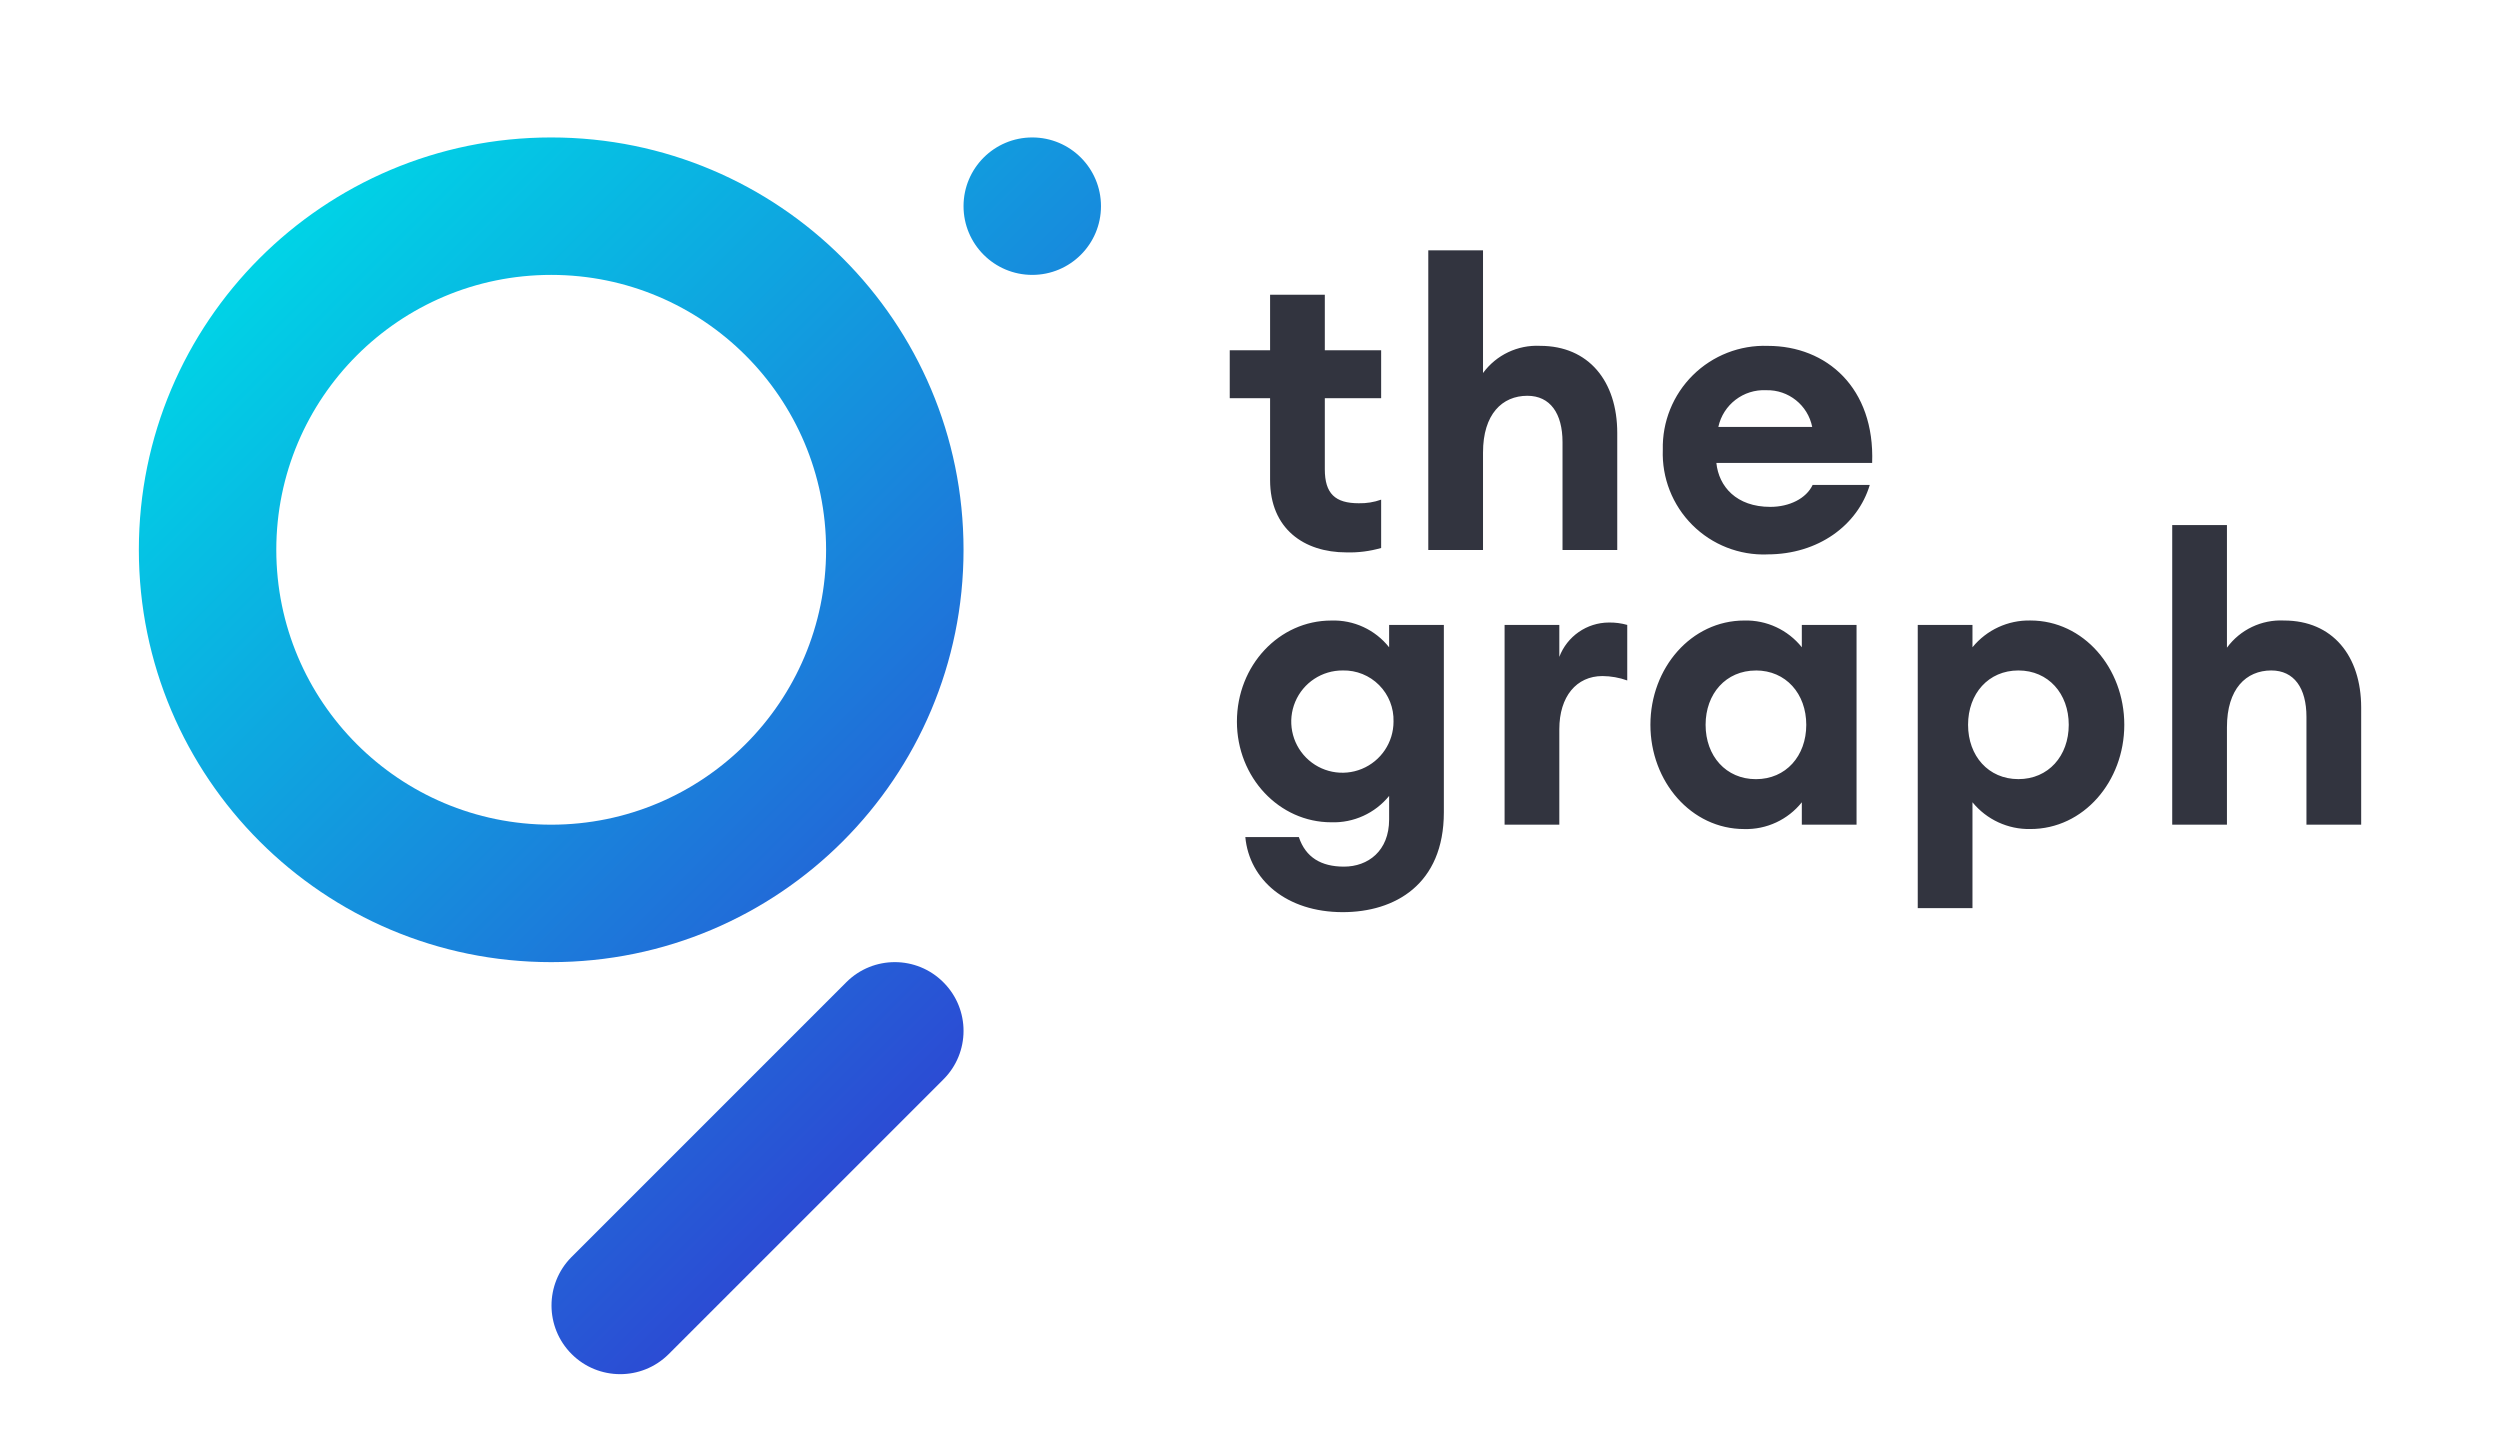
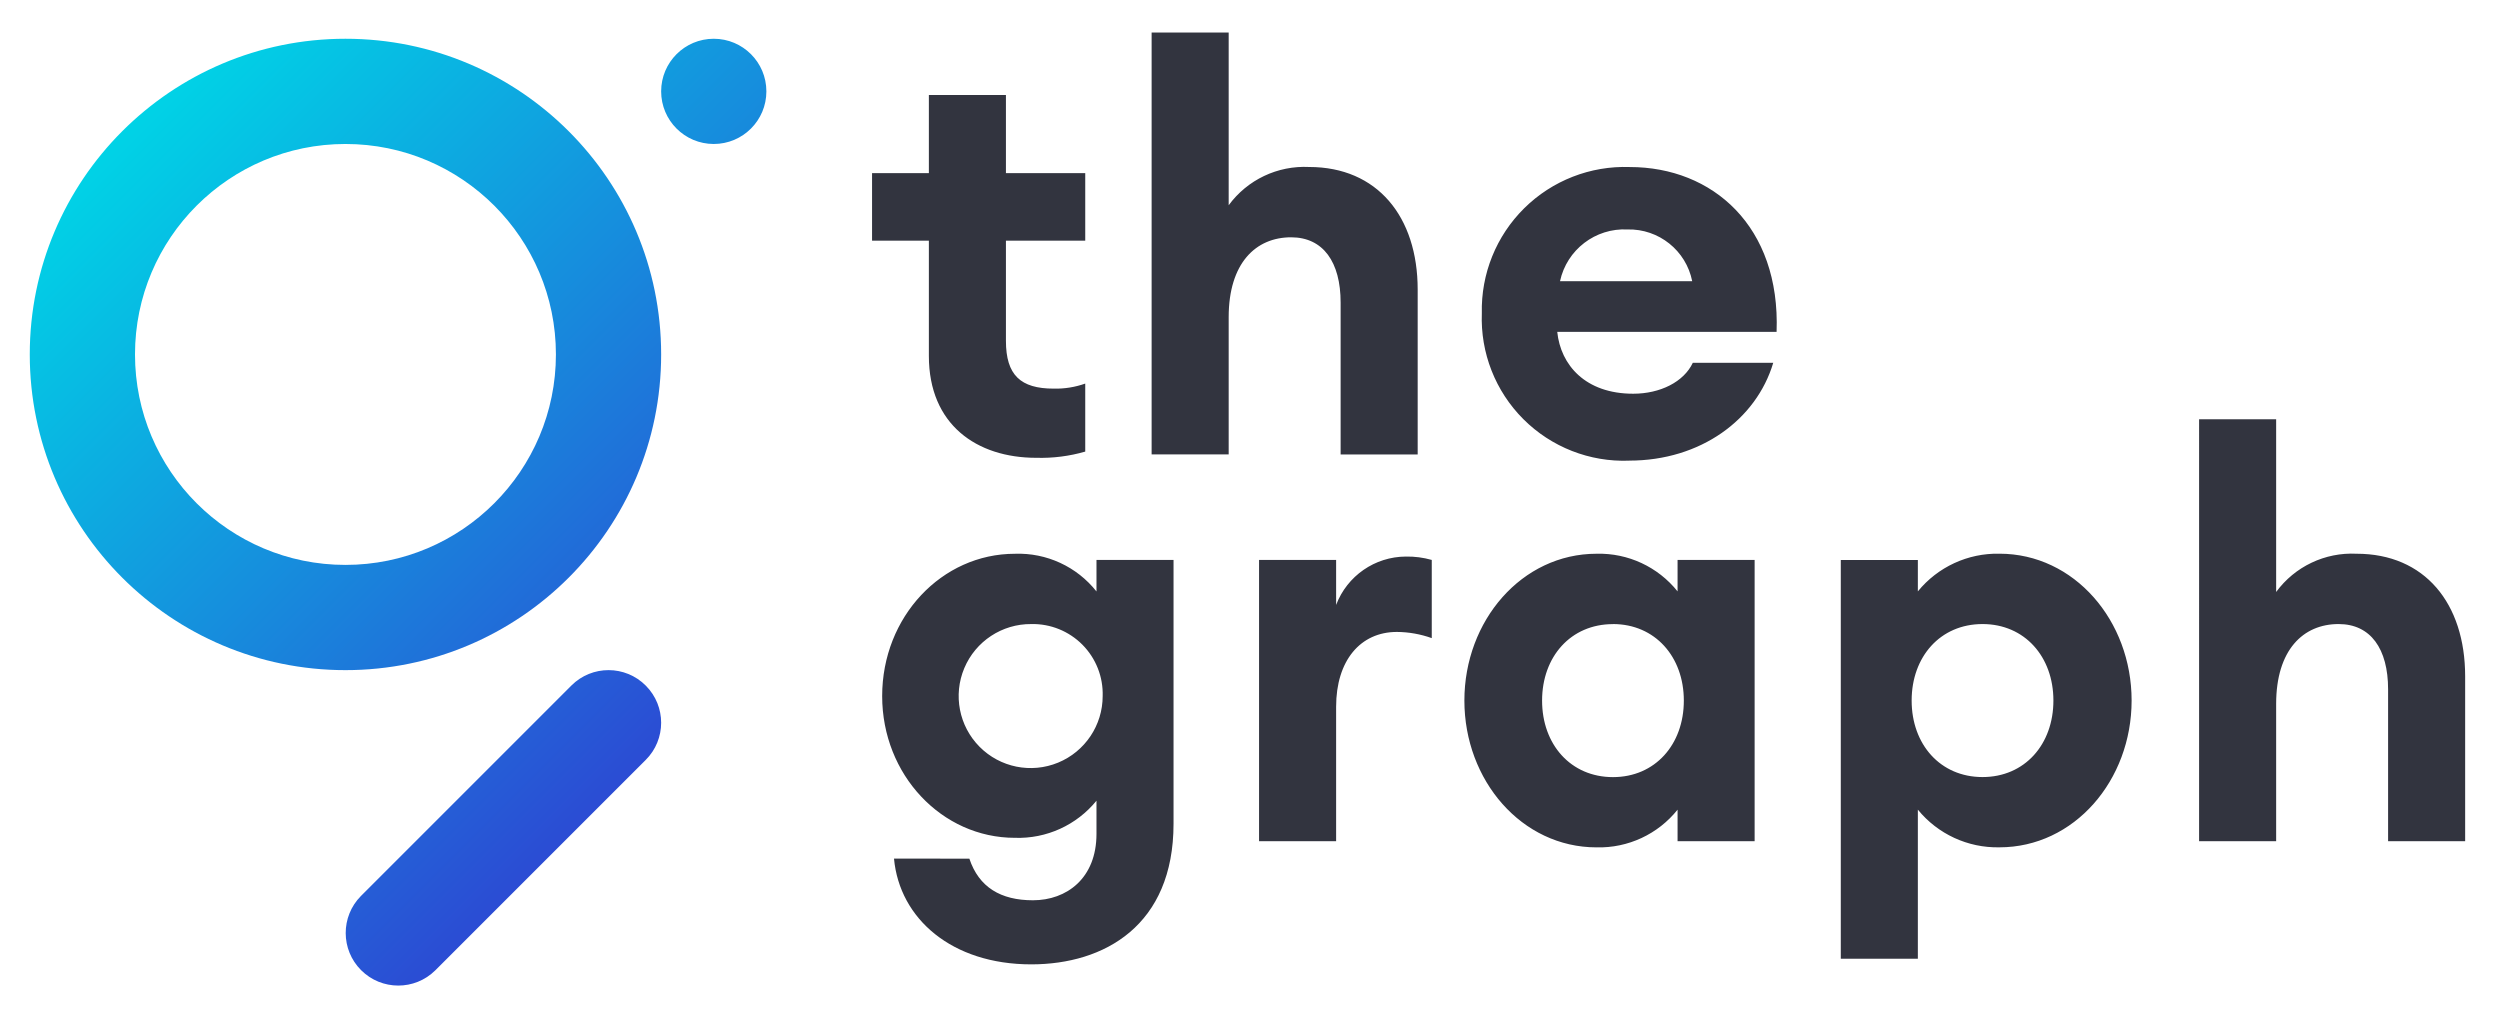
- <svg xmlns="http://www.w3.org/2000/svg" viewBox="0 0 300.113 172.423">
+ <svg xmlns="http://www.w3.org/2000/svg" viewBox="0 0 392 160">
  <defs>
-     <linearGradient id="a" x1="35.293" x2="125.625" y1="-3154.505" y2="-3244.837" gradientTransform="matrix(1 0 0 -1 0 -3127.634)" gradientUnits="userSpaceOnUse">
+     <linearGradient id="a" x1="35.293" x2="125.625" y1="-3154.505" y2="-3244.837" gradientTransform="matrix(1 0 0 -1 -12 -3138.057)" gradientUnits="userSpaceOnUse">
      <stop offset="0" stop-color="#00d3e6" />
      <stop offset="1" stop-color="#2b4cd4" />
    </linearGradient>
  </defs>
-   <path fill="url(#a)" d="M132.168 24.75a8.25 8.25 0 11-8.25-8.25 8.25 8.25 0 018.25 8.25zM115.668 66a49.5 49.5 0 11-49.5-49.5 49.5 49.5 0 0149.5 49.5zm-16.5 0a33 33 0 10-33 33 33 33 0 0033-33zm14.08 51.92a8.23 8.23 0 00-11.639-.021l-.021.021-33 33a8.245 8.245 0 0011.66 11.66l33-33a8.231 8.231 0 00.021-11.639z" data-name="Layer 1-2" />
-   <path fill="#32343f" d="M161.628 66.312c-5.084 0-9.16-2.83-9.16-8.681V47.8h-4.844v-5.756h4.844v-6.666h6.57v6.666h6.762V47.8h-6.762v8.537c0 2.926 1.247 4.076 4.076 4.076a7.509 7.509 0 002.686-.431v5.8a13.609 13.609 0 01-4.172.53zm9.831-36.257h6.57v14.724a8.007 8.007 0 016.859-3.262c5.8 0 9.255 4.221 9.255 10.455v14.052h-6.57V53.075c0-3.453-1.486-5.563-4.221-5.563-3.021 0-5.323 2.206-5.323 6.81v11.7h-6.57zm40.718 36.5a12.115 12.115 0 01-12.565-12.564 12.186 12.186 0 0112.612-12.47c7.051 0 12.854 5.036 12.518 14.052h-18.7c.288 2.83 2.4 5.275 6.475 5.275 2.3 0 4.316-1.007 5.083-2.638h6.858c-1.443 4.84-6.191 8.341-12.281 8.341zm-5.9-15.3h11.271a5.487 5.487 0 00-5.516-4.412 5.6 5.6 0 00-5.754 4.409zm-50.357 49.231c.815 2.446 2.685 3.549 5.419 3.549 2.878 0 5.419-1.871 5.419-5.659v-2.83a8.59 8.59 0 01-6.954 3.165c-6.235 0-11.318-5.371-11.318-12.085 0-6.762 5.083-12.133 11.318-12.133a8.482 8.482 0 016.954 3.213v-2.689h6.57V97.51c0 8.68-5.9 11.989-12.133 11.989-6.763 0-11.223-3.884-11.7-9.016zm5.275-20a6.139 6.139 0 106.091 6.138 5.961 5.961 0 00-6.086-6.139zm19.424-5.468h6.57v3.837a6.387 6.387 0 015.948-4.124 7.576 7.576 0 012.206.287v6.667a9.029 9.029 0 00-2.974-.528c-3.117 0-5.18 2.446-5.18 6.379V99h-6.57zm28.781-.528a8.555 8.555 0 016.9 3.21v-2.683h6.57V99h-6.57v-2.689a8.558 8.558 0 01-6.907 3.213c-6.378 0-11.269-5.707-11.269-12.517S203.017 74.49 209.4 74.49zm1.392 6c-3.6 0-6.043 2.781-6.043 6.522s2.445 6.523 6.043 6.523 6.042-2.783 6.042-6.523-2.45-6.527-6.047-6.527zm19.424-5.468h6.57V77.7a8.739 8.739 0 016.954-3.213c6.379 0 11.271 5.707 11.271 12.517s-4.892 12.517-11.271 12.517a8.742 8.742 0 01-6.954-3.213v12.712h-6.57zm12.084 5.463c-3.6 0-6.043 2.781-6.043 6.522s2.443 6.523 6.043 6.523 6.043-2.783 6.043-6.523-2.45-6.522-6.043-6.522zm18.464-17.457h6.57v14.723a8.006 8.006 0 016.858-3.261c5.8 0 9.256 4.22 9.256 10.455V99h-6.57V86.047c0-3.452-1.487-5.562-4.221-5.562-3.021 0-5.323 2.206-5.323 6.809V99h-6.57z" />
+   <path fill="url(#a)" d="M120.168 14.327a8.25 8.25 0 11-8.25-8.25 8.25 8.25 0 018.25 8.25zm-16.5 41.25a49.5 49.5 0 11-49.5-49.5 49.5 49.5 0 0149.5 49.5zm-16.5 0a33 33 0 10-33 33 33 33 0 0033-33zm14.08 51.92a8.23 8.23 0 00-11.639-.021l-.021.021-33 33a8.245 8.245 0 0011.66 11.66l33-33a8.231 8.231 0 00.021-11.639z" data-name="Layer 1-2" />
+   <path fill="#32343f" d="M162.493 71.785c-9.35 0-16.846-5.204-16.846-15.965V37.74h-8.909V27.152h8.909v-12.26h12.083v12.26h12.436V37.74H157.73v15.7c0 5.382 2.294 7.497 7.496 7.497a13.81 13.81 0 004.94-.792V70.81a25.029 25.029 0 01-7.673.974zm18.081-66.681h12.083v27.08a14.726 14.726 0 0112.615-6c10.667 0 17.02 7.763 17.02 19.228v25.844H210.21V47.44c0-6.35-2.733-10.231-7.763-10.231-5.556 0-9.79 4.057-9.79 12.524v21.518h-12.083zm74.886 67.128a22.281 22.281 0 01-23.109-23.107 22.412 22.412 0 0123.195-22.934c12.968 0 23.64 9.262 23.023 25.844h-34.392c.53 5.205 4.414 9.701 11.908 9.701 4.23 0 7.938-1.852 9.348-4.851h12.613c-2.654 8.901-11.386 15.34-22.586 15.34zm-10.851-28.139h20.729a10.091 10.091 0 00-10.145-8.114 10.3 10.3 0 00-10.582 8.109zm-92.613 90.543c1.499 4.498 4.938 6.527 9.966 6.527 5.293 0 9.966-3.441 9.966-10.408v-5.204a15.798 15.798 0 01-12.79 5.82c-11.466 0-20.814-9.878-20.814-22.225 0-12.437 9.348-22.315 20.815-22.315a15.6 15.6 0 0112.79 5.91v-4.946h12.082v41.368c0 15.963-10.85 22.049-22.314 22.049-12.438 0-20.64-7.143-21.518-16.582zm9.701-36.783a11.29 11.29 0 1011.202 11.289 10.963 10.963 0 00-11.193-11.29zm35.723-10.056h12.084v7.057a11.747 11.747 0 0110.939-7.585 13.933 13.933 0 014.057.528v12.261a16.606 16.606 0 00-5.47-.97c-5.732 0-9.526 4.498-9.526 11.731v21.084H197.42zm52.933-.971a15.734 15.734 0 0112.69 5.903v-4.934h12.083v44.108h-12.083v-4.945a15.74 15.74 0 01-12.703 5.909c-11.73 0-20.725-10.496-20.725-23.02 0-12.525 8.998-23.021 20.738-23.021zm2.56 11.035c-6.621 0-11.114 5.114-11.114 11.994s4.496 11.997 11.114 11.997c6.617 0 11.112-5.118 11.112-11.997 0-6.878-4.506-12.004-11.122-12.004zm35.723-10.057h12.083v4.925a16.072 16.072 0 0112.79-5.909c11.731 0 20.728 10.496 20.728 23.02 0 12.525-8.997 23.021-20.729 23.021a16.078 16.078 0 01-12.789-5.909v23.38h-12.083zm22.224 10.047c-6.62 0-11.114 5.115-11.114 11.995 0 6.88 4.493 11.997 11.114 11.997s11.114-5.118 11.114-11.997c0-6.878-4.506-11.995-11.114-11.995zm33.958-32.105H356.9v27.077a14.724 14.724 0 0112.613-5.997c10.667 0 17.023 7.76 17.023 19.228v25.849h-12.083v-23.822c0-6.349-2.735-10.23-7.763-10.23-5.556 0-9.79 4.058-9.79 12.523v21.529h-12.083z" />
</svg>
